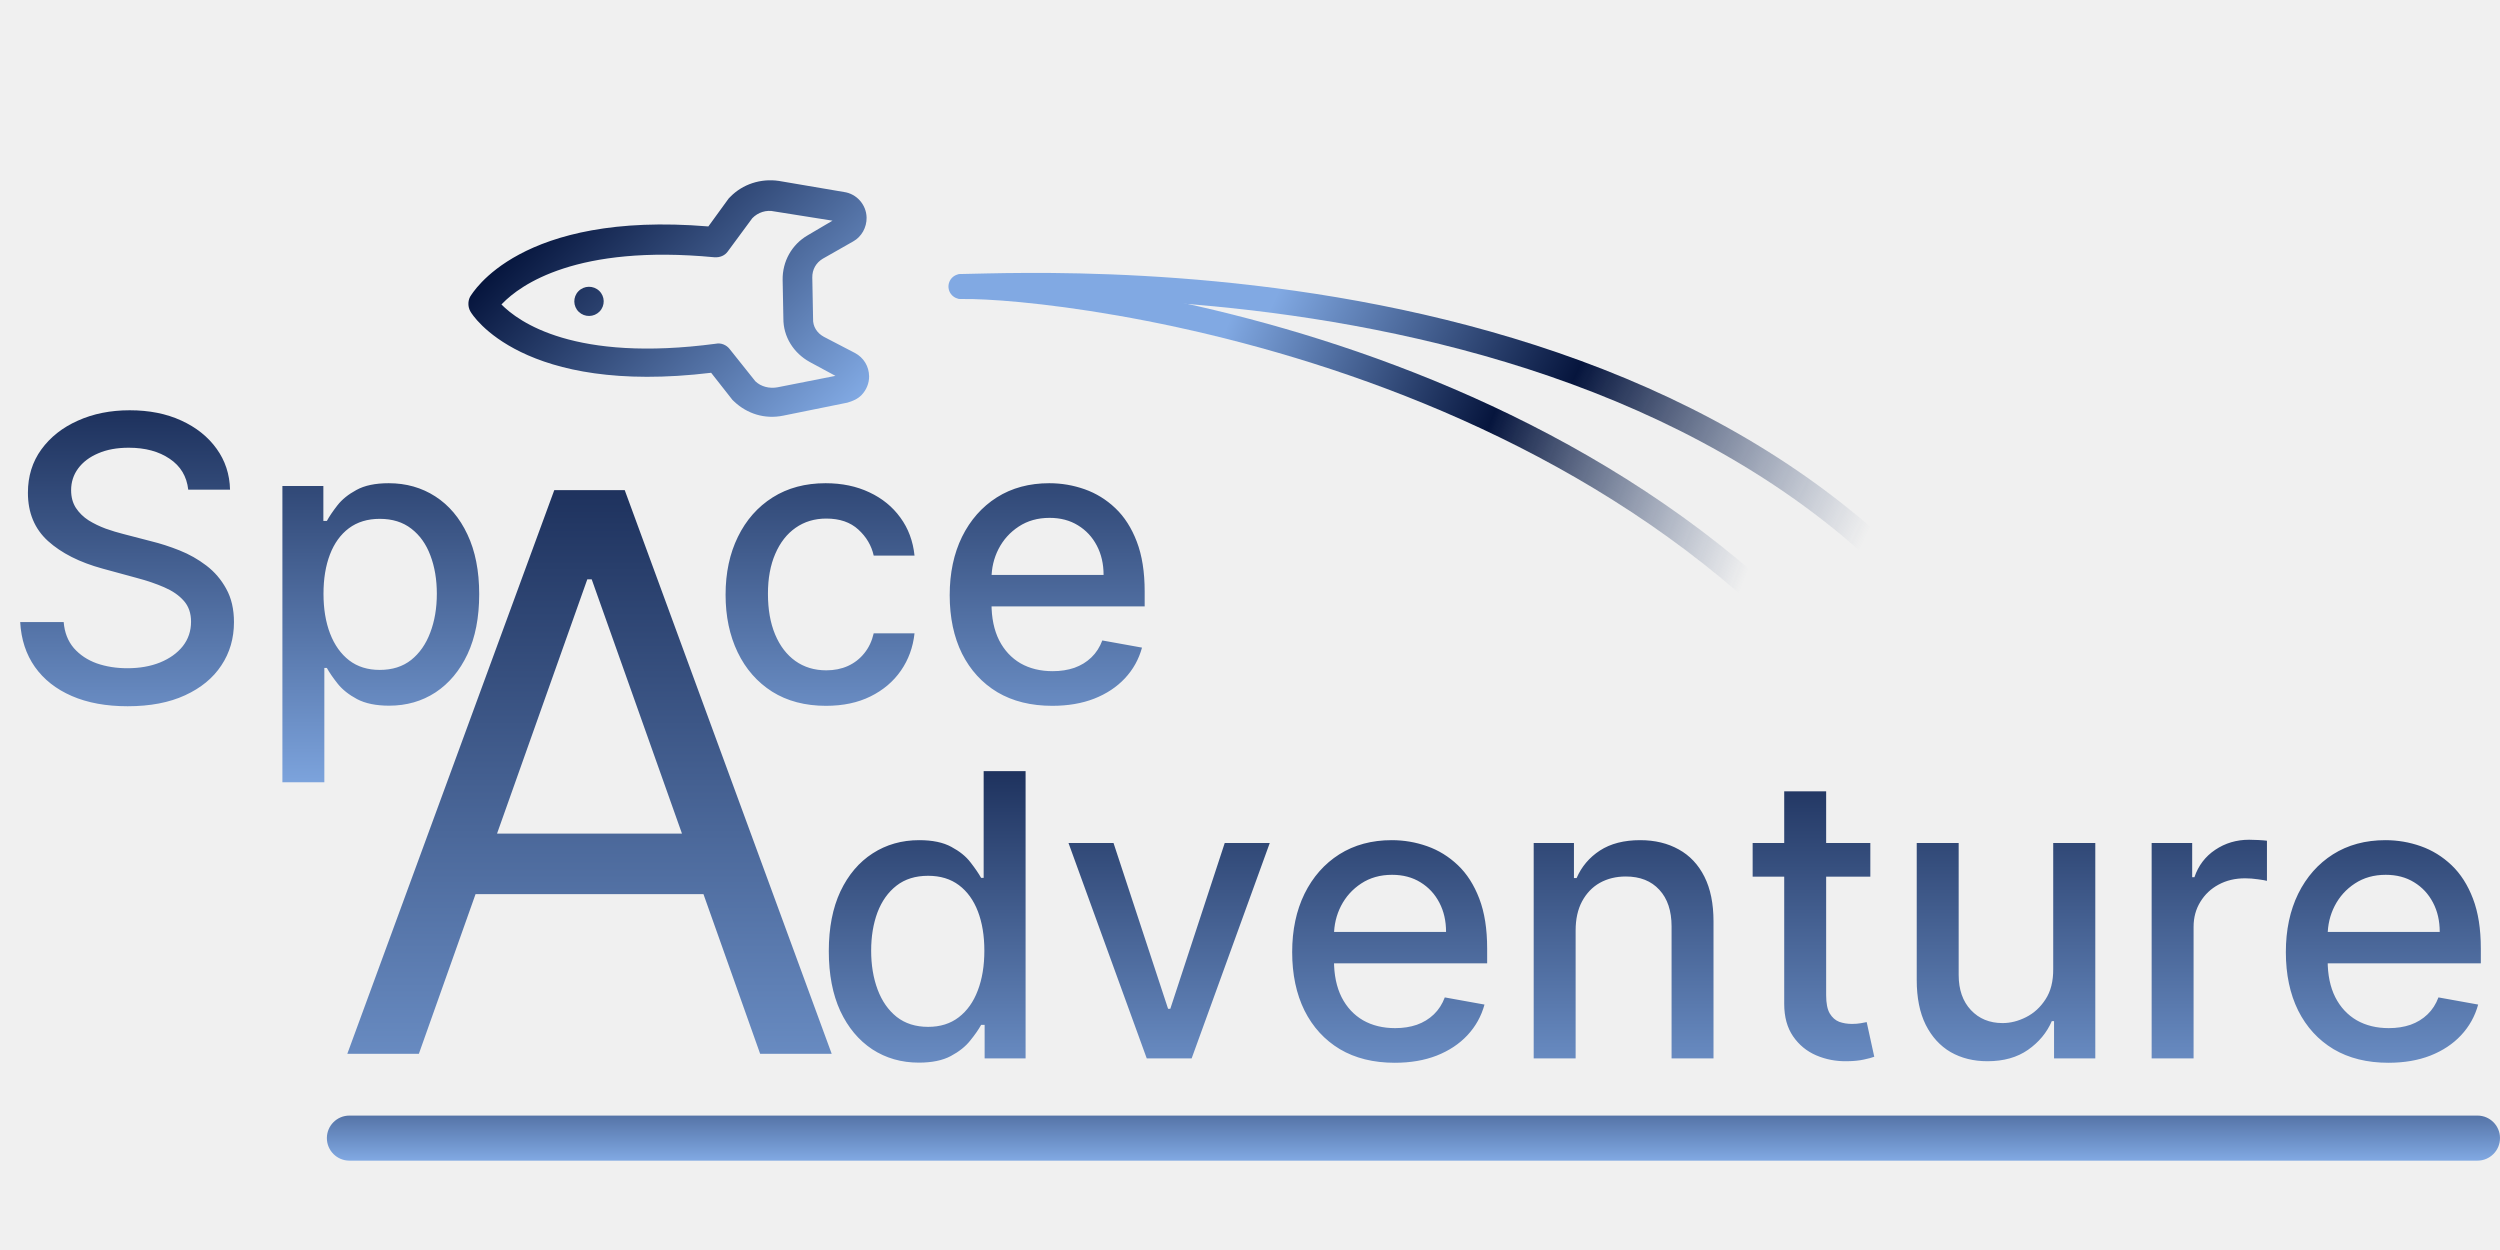
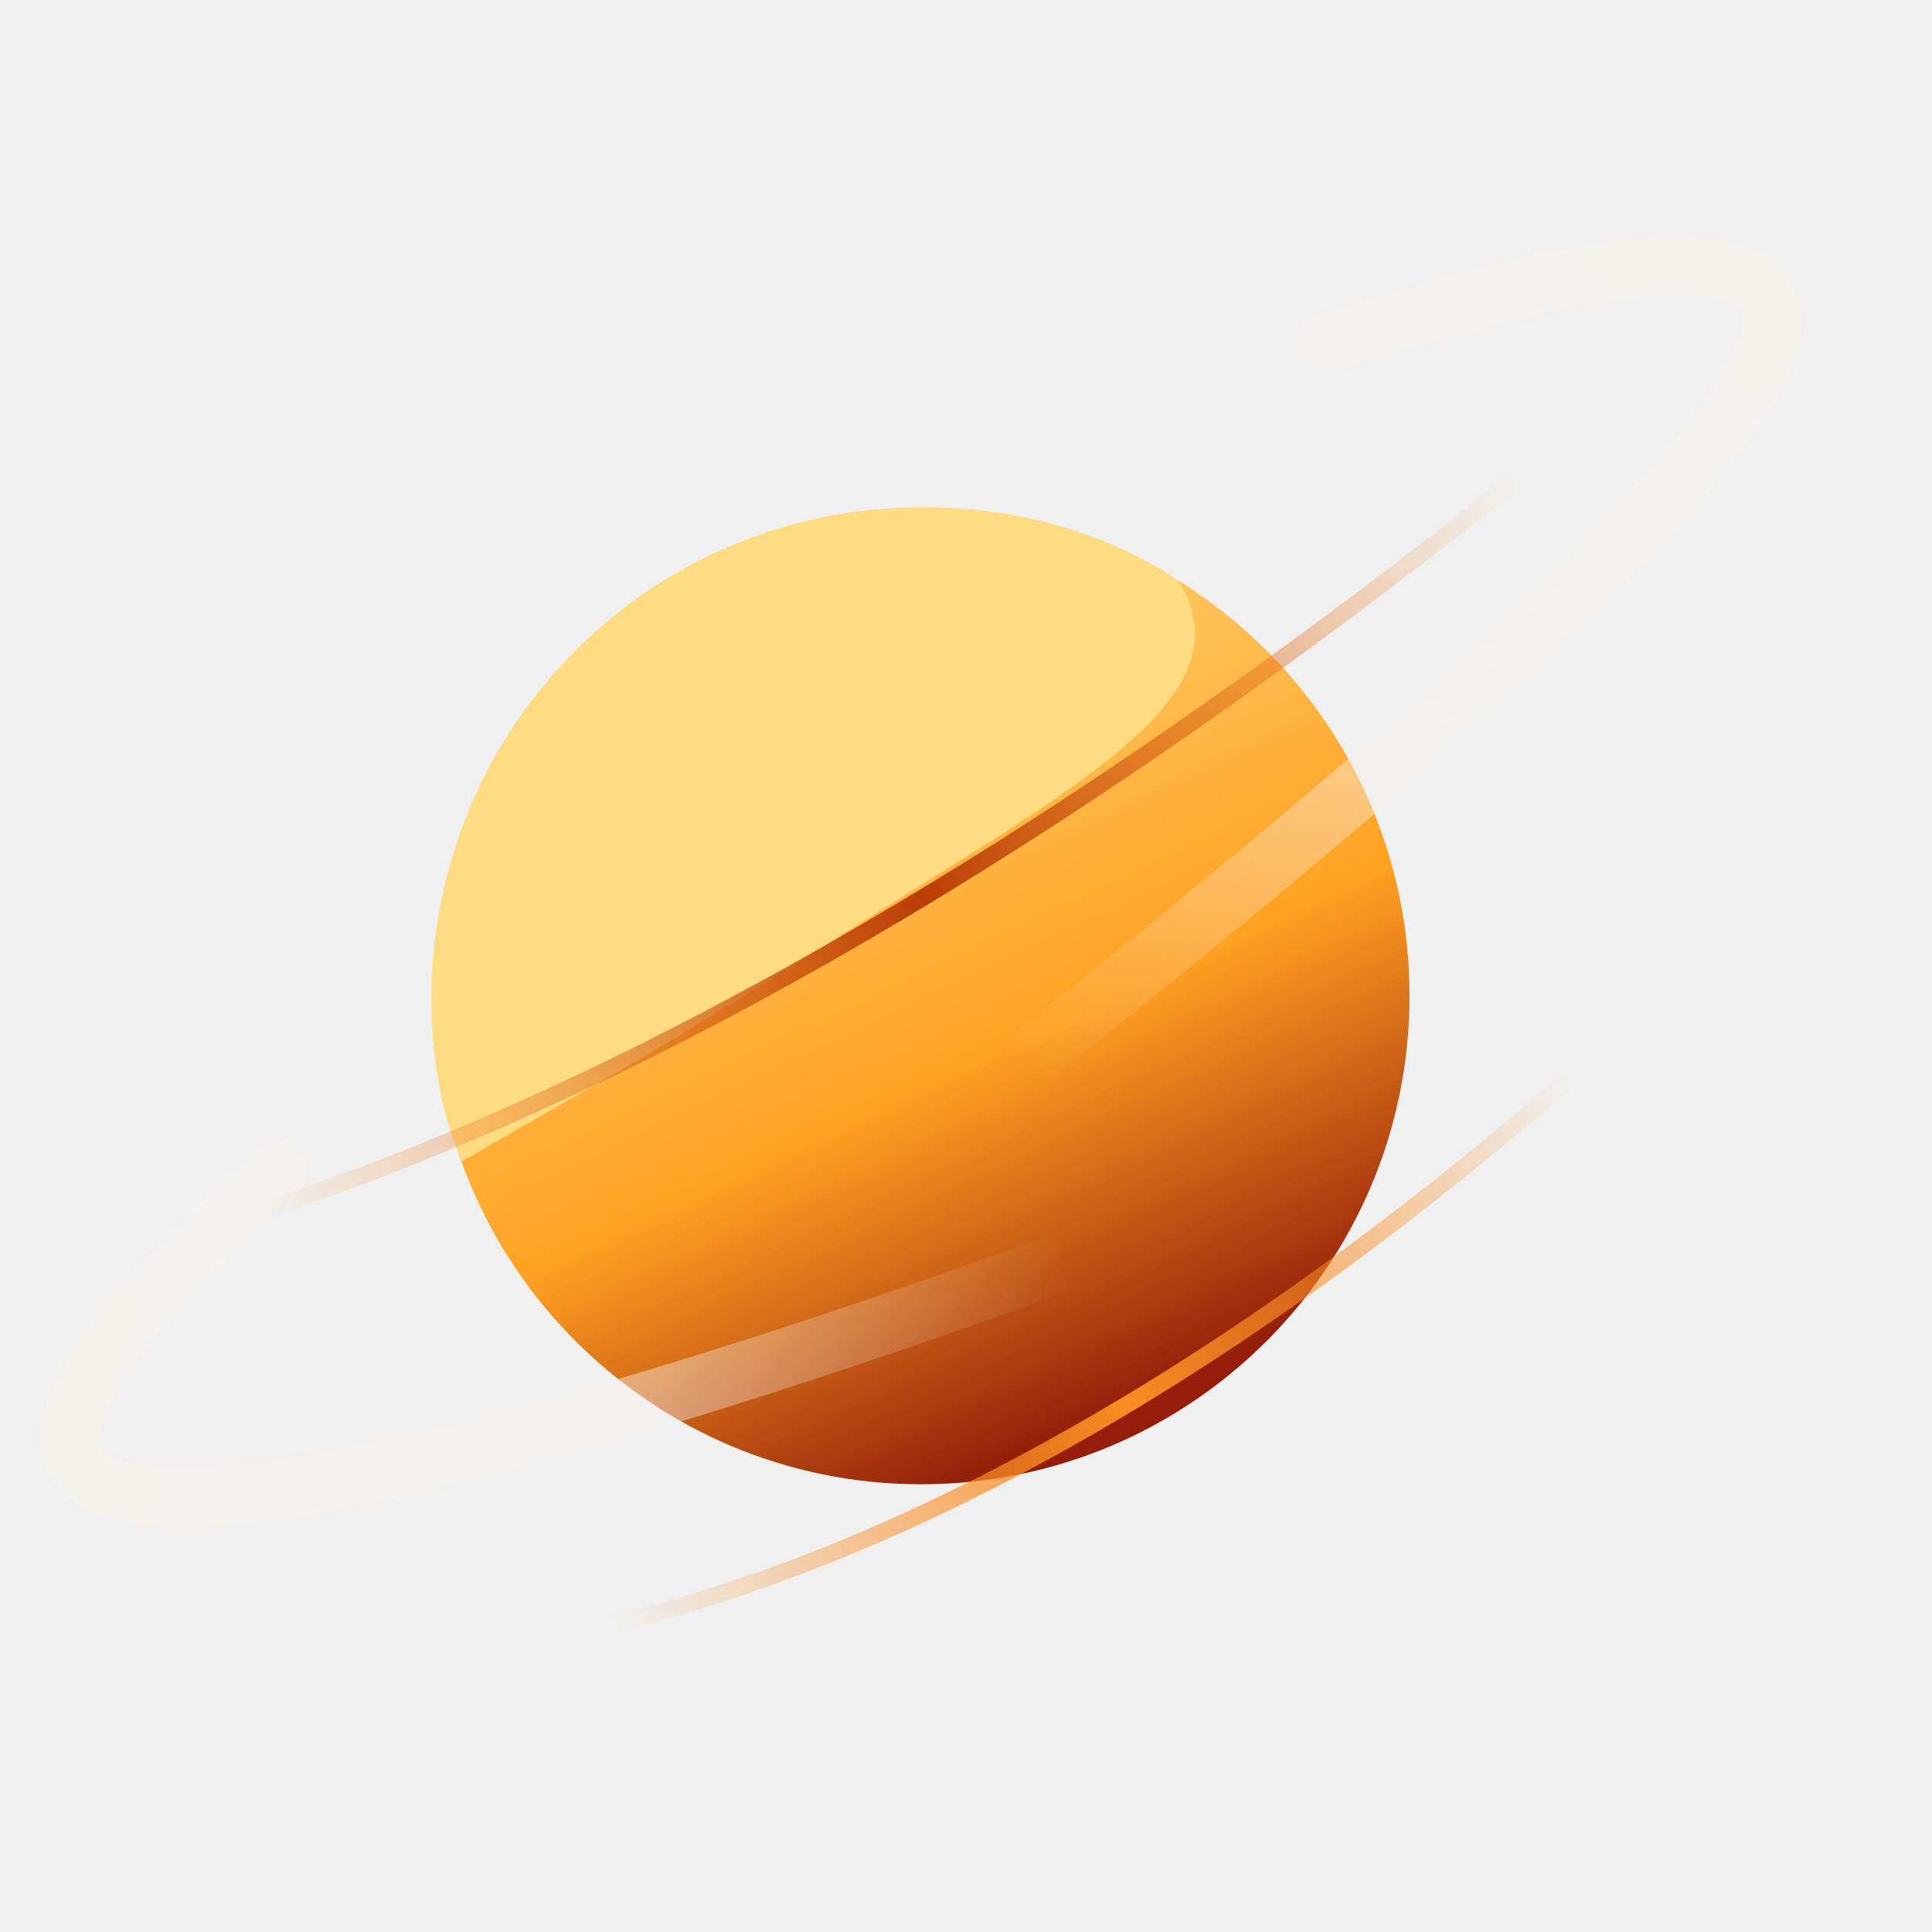
- <svg xmlns="http://www.w3.org/2000/svg" width="1000" height="500" viewBox="0 0 1000 500" fill="none">
-   <rect x="130.75" y="446.234" width="869.249" height="18.023" rx="9.012" fill="url(#paint0_linear_8_110)" />
-   <path d="M367.54 425.053C360.582 425.053 354.373 423.276 348.912 419.723C343.488 416.132 339.224 411.026 336.119 404.406C333.052 397.747 331.518 389.761 331.518 380.447C331.518 371.133 333.071 363.166 336.175 356.545C339.317 349.925 343.619 344.856 349.08 341.34C354.541 337.824 360.732 336.066 367.652 336.066C373.001 336.066 377.303 336.964 380.557 338.759C383.848 340.517 386.392 342.575 388.188 344.931C390.02 347.288 391.442 349.364 392.452 351.159H393.462V308.461H410.238V423.37H393.854V409.96H392.452C391.442 411.793 389.983 413.888 388.075 416.244C386.205 418.601 383.624 420.658 380.332 422.416C377.041 424.174 372.777 425.053 367.54 425.053ZM371.243 410.746C376.068 410.746 380.145 409.474 383.474 406.93C386.841 404.349 389.384 400.777 391.105 396.214C392.863 391.65 393.742 386.339 393.742 380.279C393.742 374.294 392.882 369.057 391.161 364.569C389.441 360.08 386.916 356.583 383.587 354.077C380.258 351.571 376.143 350.317 371.243 350.317C366.193 350.317 361.985 351.627 358.619 354.245C355.252 356.863 352.709 360.436 350.988 364.962C349.305 369.488 348.463 374.593 348.463 380.279C348.463 386.04 349.323 391.22 351.044 395.821C352.765 400.422 355.308 404.069 358.675 406.762C362.079 409.418 366.268 410.746 371.243 410.746ZM507.908 337.188L476.656 423.37H458.701L427.393 337.188H445.404L467.23 403.508H468.127L489.897 337.188H507.908ZM557.886 425.109C549.395 425.109 542.082 423.295 535.948 419.667C529.851 416.001 525.138 410.858 521.809 404.237C518.517 397.579 516.871 389.78 516.871 380.84C516.871 372.013 518.517 364.232 521.809 357.499C525.138 350.766 529.776 345.511 535.723 341.733C541.708 337.955 548.703 336.066 556.708 336.066C561.57 336.066 566.284 336.87 570.847 338.479C575.41 340.087 579.506 342.612 583.135 346.053C586.763 349.495 589.624 353.964 591.719 359.463C593.814 364.924 594.861 371.564 594.861 379.381V385.329H526.353V372.761H578.422C578.422 368.347 577.524 364.438 575.728 361.034C573.933 357.593 571.408 354.881 568.154 352.898C564.937 350.916 561.159 349.925 556.82 349.925C552.107 349.925 547.992 351.084 544.476 353.403C540.998 355.685 538.304 358.678 536.397 362.381C534.526 366.046 533.591 370.03 533.591 374.332V384.151C533.591 389.911 534.601 394.811 536.621 398.851C538.678 402.891 541.54 405.977 545.206 408.109C548.871 410.203 553.154 411.251 558.054 411.251C561.234 411.251 564.133 410.802 566.751 409.904C569.369 408.969 571.632 407.585 573.54 405.752C575.448 403.919 576.907 401.656 577.917 398.963L593.795 401.825C592.523 406.5 590.242 410.596 586.95 414.112C583.696 417.591 579.6 420.303 574.662 422.248C569.762 424.156 564.17 425.109 557.886 425.109ZM630.251 372.2V423.37H613.475V337.188H629.578V351.215H630.644C632.626 346.652 635.731 342.986 639.958 340.218C644.222 337.45 649.59 336.066 656.061 336.066C661.934 336.066 667.077 337.3 671.491 339.769C675.904 342.2 679.327 345.829 681.758 350.654C684.19 355.479 685.405 361.446 685.405 368.553V423.37H668.629V370.572C668.629 364.326 667.002 359.444 663.748 355.928C660.493 352.375 656.023 350.598 650.338 350.598C646.448 350.598 642.988 351.44 639.958 353.123C636.965 354.806 634.59 357.275 632.832 360.529C631.112 363.746 630.251 367.636 630.251 372.2ZM748.134 337.188V350.654H701.059V337.188H748.134ZM713.684 316.54H730.46V398.065C730.46 401.32 730.946 403.77 731.919 405.415C732.891 407.024 734.144 408.127 735.678 408.726C737.249 409.287 738.951 409.567 740.784 409.567C742.131 409.567 743.309 409.474 744.319 409.287C745.329 409.1 746.114 408.95 746.675 408.838L749.705 422.697C748.733 423.071 747.349 423.445 745.553 423.819C743.758 424.23 741.513 424.455 738.82 424.492C734.406 424.567 730.292 423.781 726.476 422.136C722.661 420.49 719.575 417.946 717.219 414.505C714.862 411.064 713.684 406.743 713.684 401.544V316.54ZM821.285 387.629V337.188H838.117V423.37H821.621V408.445H820.724C818.741 413.046 815.562 416.88 811.185 419.947C806.846 422.977 801.441 424.492 794.97 424.492C789.434 424.492 784.534 423.276 780.27 420.845C776.043 418.376 772.714 414.729 770.283 409.904C767.889 405.079 766.692 399.113 766.692 392.006V337.188H783.468V389.986C783.468 395.858 785.095 400.534 788.349 404.013C791.604 407.491 795.83 409.231 801.03 409.231C804.172 409.231 807.295 408.445 810.4 406.874C813.542 405.303 816.142 402.928 818.199 399.749C820.294 396.569 821.322 392.529 821.285 387.629ZM860.659 423.37V337.188H876.874V350.879H877.771C879.343 346.24 882.111 342.593 886.075 339.937C890.078 337.244 894.604 335.898 899.654 335.898C900.701 335.898 901.935 335.935 903.357 336.01C904.816 336.085 905.956 336.178 906.779 336.29V352.337C906.106 352.15 904.909 351.945 903.188 351.72C901.468 351.458 899.747 351.327 898.026 351.327C894.061 351.327 890.527 352.169 887.422 353.852C884.355 355.498 881.923 357.798 880.128 360.754C878.333 363.671 877.435 367 877.435 370.741V423.37H860.659ZM955.355 425.109C946.864 425.109 939.551 423.295 933.417 419.667C927.319 416.001 922.606 410.858 919.277 404.237C915.986 397.579 914.34 389.78 914.34 380.84C914.34 372.013 915.986 364.232 919.277 357.499C922.606 350.766 927.245 345.511 933.192 341.733C939.177 337.955 946.172 336.066 954.176 336.066C959.039 336.066 963.752 336.87 968.316 338.479C972.879 340.087 976.975 342.612 980.603 346.053C984.232 349.495 987.093 353.964 989.188 359.463C991.283 364.924 992.33 371.564 992.33 379.381V385.329H923.822V372.761H975.89C975.89 368.347 974.993 364.438 973.197 361.034C971.402 357.593 968.877 354.881 965.623 352.898C962.406 350.916 958.628 349.925 954.289 349.925C949.576 349.925 945.461 351.084 941.945 353.403C938.466 355.685 935.773 358.678 933.865 362.381C931.995 366.046 931.06 370.03 931.06 374.332V384.151C931.06 389.911 932.07 394.811 934.09 398.851C936.147 402.891 939.009 405.977 942.674 408.109C946.34 410.203 950.623 411.251 955.523 411.251C958.703 411.251 961.601 410.802 964.22 409.904C966.838 408.969 969.101 407.585 971.009 405.752C972.917 403.919 974.375 401.656 975.385 398.963L991.264 401.825C989.992 406.5 987.71 410.596 984.419 414.112C981.164 417.591 977.069 420.303 972.131 422.248C967.231 424.156 961.639 425.109 955.355 425.109Z" fill="url(#paint1_linear_8_110)" />
-   <path d="M167.548 421.515H138.926L221.71 196.06H249.892L332.676 421.515H304.054L236.682 231.728H234.92L167.548 421.515ZM178.116 333.446H293.486V357.665H178.116V333.446Z" fill="url(#paint2_linear_8_110)" />
-   <path d="M75.297 195.867C74.698 190.556 72.23 186.441 67.891 183.524C63.552 180.569 58.09 179.091 51.507 179.091C46.794 179.091 42.717 179.839 39.276 181.335C35.834 182.794 33.16 184.814 31.252 187.395C29.382 189.939 28.447 192.837 28.447 196.092C28.447 198.822 29.083 201.179 30.354 203.161C31.664 205.144 33.365 206.808 35.46 208.155C37.592 209.464 39.874 210.568 42.305 211.465C44.737 212.326 47.075 213.036 49.319 213.597L60.541 216.515C64.206 217.413 67.965 218.628 71.818 220.162C75.671 221.696 79.243 223.716 82.535 226.222C85.826 228.728 88.482 231.833 90.502 235.536C92.559 239.239 93.588 243.671 93.588 248.833C93.588 255.342 91.905 261.121 88.538 266.171C85.209 271.22 80.365 275.204 74.006 278.122C67.685 281.039 60.035 282.498 51.058 282.498C42.455 282.498 35.011 281.133 28.727 278.402C22.443 275.672 17.524 271.8 13.971 266.788C10.417 261.738 8.454 255.753 8.08 248.833H25.473C25.81 252.985 27.156 256.445 29.513 259.213C31.907 261.944 34.955 263.982 38.658 265.329C42.399 266.638 46.495 267.293 50.946 267.293C55.846 267.293 60.204 266.526 64.019 264.992C67.872 263.421 70.902 261.252 73.109 258.484C75.316 255.678 76.419 252.405 76.419 248.665C76.419 245.261 75.447 242.474 73.501 240.305C71.594 238.135 68.994 236.34 65.702 234.918C62.448 233.497 58.764 232.244 54.649 231.159L41.071 227.456C31.869 224.95 24.575 221.266 19.189 216.403C13.84 211.54 11.165 205.106 11.165 197.102C11.165 190.481 12.961 184.702 16.552 179.764C20.143 174.827 25.005 170.993 31.14 168.262C37.274 165.494 44.194 164.11 51.9 164.11C59.68 164.11 66.544 165.476 72.492 168.206C78.476 170.937 83.189 174.696 86.631 179.484C90.072 184.234 91.867 189.695 92.017 195.867H75.297ZM112.959 312.909V194.409H129.343V208.379H130.746C131.718 206.584 133.121 204.508 134.954 202.151C136.787 199.795 139.33 197.738 142.584 195.98C145.839 194.184 150.14 193.286 155.489 193.286C162.447 193.286 168.656 195.044 174.117 198.561C179.578 202.077 183.861 207.145 186.966 213.766C190.108 220.387 191.679 228.354 191.679 237.668C191.679 246.982 190.126 254.968 187.022 261.626C183.917 268.247 179.653 273.352 174.229 276.943C168.805 280.497 162.615 282.274 155.657 282.274C150.421 282.274 146.138 281.395 142.809 279.637C139.517 277.878 136.936 275.821 135.066 273.465C133.196 271.108 131.756 269.013 130.746 267.181H129.736V312.909H112.959ZM129.399 237.499C129.399 243.559 130.278 248.871 132.036 253.434C133.794 257.998 136.338 261.57 139.667 264.151C142.996 266.694 147.073 267.966 151.898 267.966C156.911 267.966 161.1 266.638 164.466 263.982C167.833 261.289 170.376 257.642 172.097 253.041C173.855 248.44 174.734 243.26 174.734 237.499C174.734 231.814 173.874 226.708 172.153 222.182C170.47 217.656 167.926 214.084 164.523 211.465C161.156 208.847 156.948 207.538 151.898 207.538C147.036 207.538 142.921 208.791 139.555 211.297C136.225 213.803 133.701 217.301 131.98 221.789C130.259 226.278 129.399 231.515 129.399 237.499ZM330.406 282.33C322.064 282.33 314.883 280.441 308.86 276.663C302.875 272.847 298.275 267.592 295.058 260.896C291.841 254.201 290.232 246.533 290.232 237.892C290.232 229.139 291.878 221.415 295.17 214.72C298.462 207.987 303.1 202.731 309.085 198.953C315.07 195.175 322.12 193.286 330.237 193.286C336.783 193.286 342.619 194.502 347.743 196.933C352.868 199.327 357.001 202.694 360.143 207.033C363.322 211.372 365.211 216.44 365.81 222.238H349.482C348.585 218.198 346.527 214.72 343.311 211.802C340.131 208.884 335.867 207.426 330.518 207.426C325.842 207.426 321.746 208.66 318.23 211.129C314.752 213.56 312.04 217.039 310.095 221.565C308.15 226.053 307.177 231.365 307.177 237.499C307.177 243.784 308.131 249.207 310.039 253.771C311.946 258.334 314.639 261.869 318.118 264.375C321.634 266.881 325.767 268.134 330.518 268.134C333.697 268.134 336.578 267.555 339.159 266.395C341.777 265.198 343.965 263.496 345.723 261.289C347.519 259.082 348.772 256.427 349.482 253.322H365.81C365.211 258.895 363.397 263.87 360.367 268.247C357.338 272.623 353.279 276.064 348.192 278.57C343.142 281.077 337.213 282.33 330.406 282.33ZM420.894 282.33C412.403 282.33 405.09 280.516 398.956 276.887C392.859 273.221 388.145 268.078 384.816 261.458C381.525 254.799 379.879 247 379.879 238.061C379.879 229.233 381.525 221.453 384.816 214.72C388.145 207.987 392.784 202.731 398.731 198.953C404.716 195.175 411.711 193.286 419.716 193.286C424.578 193.286 429.291 194.091 433.855 195.699C438.418 197.307 442.514 199.832 446.142 203.274C449.771 206.715 452.632 211.185 454.727 216.683C456.822 222.145 457.869 228.784 457.869 236.602V242.549H389.361V229.981H441.429C441.429 225.567 440.532 221.658 438.736 218.254C436.941 214.813 434.416 212.101 431.162 210.119C427.945 208.136 424.167 207.145 419.828 207.145C415.115 207.145 411 208.305 407.484 210.624C404.005 212.905 401.312 215.898 399.404 219.601C397.534 223.267 396.599 227.25 396.599 231.552V241.371C396.599 247.131 397.609 252.031 399.629 256.071C401.686 260.111 404.548 263.197 408.213 265.329C411.879 267.424 416.162 268.471 421.062 268.471C424.242 268.471 427.141 268.022 429.759 267.124C432.377 266.189 434.64 264.805 436.548 262.972C438.456 261.14 439.914 258.877 440.924 256.183L456.803 259.045C455.531 263.721 453.249 267.816 449.958 271.333C446.703 274.811 442.608 277.523 437.67 279.468C432.77 281.376 427.178 282.33 420.894 282.33Z" fill="url(#paint3_linear_8_110)" />
-   <path d="M826.271 330.285C736.077 97.787 423.123 114.008 384.382 114.608" stroke="url(#paint4_linear_8_110)" stroke-width="10" stroke-linecap="round" />
-   <path d="M777.845 330.285C672.518 139.98 423.729 114.008 384.988 114.608" stroke="url(#paint5_linear_8_110)" stroke-width="10" stroke-linecap="round" />
-   <path d="M344.619 158.011C346.561 156.009 347.696 153.237 347.644 150.487C347.57 146.558 345.523 143.059 341.923 141.161L329.525 134.711C326.724 133.192 325.089 130.471 325.231 127.521L324.918 111.02C324.859 107.877 326.39 105.097 329.131 103.474L341.276 96.566C344.607 94.735 346.714 90.962 346.639 87.033C346.543 81.926 342.696 77.478 337.535 76.788L311.513 72.361C304.366 71.316 297.083 73.613 292.034 78.817C291.84 79.017 291.646 79.217 291.451 79.417L283.347 90.573C207.791 84.32 189.012 117.291 188.048 118.684C187.092 120.471 187.137 122.828 188.16 124.578C188.981 126.134 209.191 158.181 284.456 149.112L292.978 159.957C293.18 160.15 293.381 160.343 293.583 160.536C298.826 165.547 305.996 167.771 313.293 166.259L338.935 161.064C341.101 160.434 343.065 159.612 344.619 158.011ZM313.348 127.349C313.288 134.621 317.373 141.226 323.975 144.837L334.178 150.345L311.098 154.903C307.744 155.555 304.361 154.636 302.143 152.515L291.799 139.542C290.582 137.993 288.386 137.051 286.414 137.481C229.731 145.024 207.445 128.737 200.581 121.791C200.775 121.591 200.775 121.591 200.969 121.391C208.155 113.986 230.615 97.649 285.759 102.908C287.94 103.064 289.904 102.241 291.062 100.647L300.907 87.297C303.237 84.896 306.583 83.851 309.765 84.578L333.001 88.27L323.015 94.156C316.748 97.81 312.916 104.563 313.057 112.027L313.348 127.349ZM231.525 124.751C233.864 126.986 237.585 126.917 239.838 124.595C242.091 122.274 242.021 118.581 239.681 116.345C237.342 114.109 233.621 114.178 231.368 116.5C229.116 118.822 229.186 122.515 231.525 124.751Z" fill="url(#paint6_linear_8_110)" />
+ <svg xmlns="http://www.w3.org/2000/svg" width="2300" height="2300" viewBox="0 0 2300 2300" fill="none">
+   <g clip-path="url(#clip0_217_134)">
+     <circle cx="1096.5" cy="1185.5" r="581.5" fill="url(#paint0_linear_217_134)" />
+     <path d="M1402 690.501C1487.85 826.365 1293.99 928.448 1022.5 1100C751.004 1271.55 739 1272.5 550 1382.5C491.5 1252 470 939.5 750 718.498C954 568.5 1226 572.999 1402 690.501Z" fill="url(#paint1_linear_217_134)" />
+     <path d="M330.25 1393.57C-638.25 2268.08 1553.25 1393.58 1553.25 1393.58" stroke="url(#paint2_linear_217_134)" stroke-width="70" stroke-linecap="round" />
+     <path d="M1577.44 408.958C2820.69 12.623 1574.97 992.045 961.548 1465.56" stroke="url(#paint3_linear_217_134)" stroke-width="70" stroke-linecap="round" />
+     <path d="M494.253 1970.5C972.934 1936.01 1510.07 1633.53 2036.5 1130.71" stroke="url(#paint4_linear_217_134)" stroke-width="20" stroke-linecap="round" />
+     <path d="M0 1521.28C599.031 1412.93 1310.19 1003.65 2037.67 377.449" stroke="url(#paint5_linear_217_134)" stroke-width="20" stroke-linecap="round" />
+   </g>
  <defs>
-     <linearGradient id="paint0_linear_8_110" x1="565.375" y1="446.234" x2="565.375" y2="464.257" gradientUnits="userSpaceOnUse">
-       <stop stop-color="#5574A7" />
-       <stop offset="1" stop-color="#81A9E3" />
+     <linearGradient id="paint0_linear_217_134" x1="820" y1="692.5" x2="1298.5" y2="1695.5" gradientUnits="userSpaceOnUse">
+       <stop stop-color="#FFDB82" />
+       <stop offset="0.597" stop-color="#FFA122" />
+       <stop offset="1" stop-color="#941E0A" />
    </linearGradient>
-     <linearGradient id="paint1_linear_8_110" x1="662" y1="270.37" x2="662" y2="463.781" gradientUnits="userSpaceOnUse">
-       <stop stop-color="#06153D" />
-       <stop offset="1" stop-color="#81A9E3" />
+     <linearGradient id="paint1_linear_217_134" x1="767.137" y1="705.956" x2="1018.23" y2="1103.33" gradientUnits="userSpaceOnUse">
+       <stop stop-color="#FFDB82" />
    </linearGradient>
-     <linearGradient id="paint2_linear_8_110" x1="237.538" y1="121.515" x2="237.538" y2="500" gradientUnits="userSpaceOnUse">
-       <stop stop-color="#06153D" />
-       <stop offset="1" stop-color="#81A9E3" />
+     <linearGradient id="paint2_linear_217_134" x1="106.5" y1="1761" x2="1290" y2="1578.5" gradientUnits="userSpaceOnUse">
+       <stop stop-color="#F5F2EE" />
+       <stop offset="1" stop-color="#F5F2EE" stop-opacity="0" />
    </linearGradient>
-     <linearGradient id="paint3_linear_8_110" x1="233" y1="127.59" x2="233" y2="321.001" gradientUnits="userSpaceOnUse">
-       <stop stop-color="#06153D" />
-       <stop offset="1" stop-color="#81A9E3" />
+     <linearGradient id="paint3_linear_217_134" x1="2095.91" y1="350.158" x2="1320.11" y2="1355.87" gradientUnits="userSpaceOnUse">
+       <stop stop-color="#F5F2EE" />
+       <stop offset="1" stop-color="#F5F2EE" stop-opacity="0" />
    </linearGradient>
-     <linearGradient id="paint4_linear_8_110" x1="830" y1="325.5" x2="388.965" y2="117.758" gradientUnits="userSpaceOnUse">
-       <stop offset="0.252" stop-color="#334B79" stop-opacity="0" />
-       <stop offset="0.524" stop-color="#06153D" />
-       <stop offset="0.774" stop-color="#81A9E3" />
+     <linearGradient id="paint4_linear_217_134" x1="494" y1="1965" x2="2055" y2="1125" gradientUnits="userSpaceOnUse">
+       <stop offset="0.128" stop-color="#FA8D23" stop-opacity="0" />
+       <stop offset="0.501" stop-color="#FA8D23" />
+       <stop offset="0.863" stop-color="#FA8D23" stop-opacity="0" />
    </linearGradient>
-     <linearGradient id="paint5_linear_8_110" x1="779.526" y1="328.032" x2="369.15" y2="169.275" gradientUnits="userSpaceOnUse">
-       <stop offset="0.252" stop-color="#334B79" stop-opacity="0" />
-       <stop offset="0.519" stop-color="#06153D" />
-       <stop offset="0.774" stop-color="#81A9E3" />
+     <linearGradient id="paint5_linear_217_134" x1="0.498" y1="1515.32" x2="2096.9" y2="437.391" gradientUnits="userSpaceOnUse">
+       <stop offset="0.128" stop-color="#FA8D23" stop-opacity="0" />
+       <stop offset="0.501" stop-color="#B93D07" />
+       <stop offset="0.863" stop-color="#FA8D23" stop-opacity="0" />
    </linearGradient>
-     <linearGradient id="paint6_linear_8_110" x1="232.976" y1="71.339" x2="333.792" y2="169.168" gradientUnits="userSpaceOnUse">
-       <stop stop-color="#06153D" />
-       <stop offset="1" stop-color="#81A9E3" />
-     </linearGradient>
+     <clipPath id="clip0_217_134">
+       <rect width="2300" height="2300" fill="white" />
+     </clipPath>
  </defs>
</svg>
